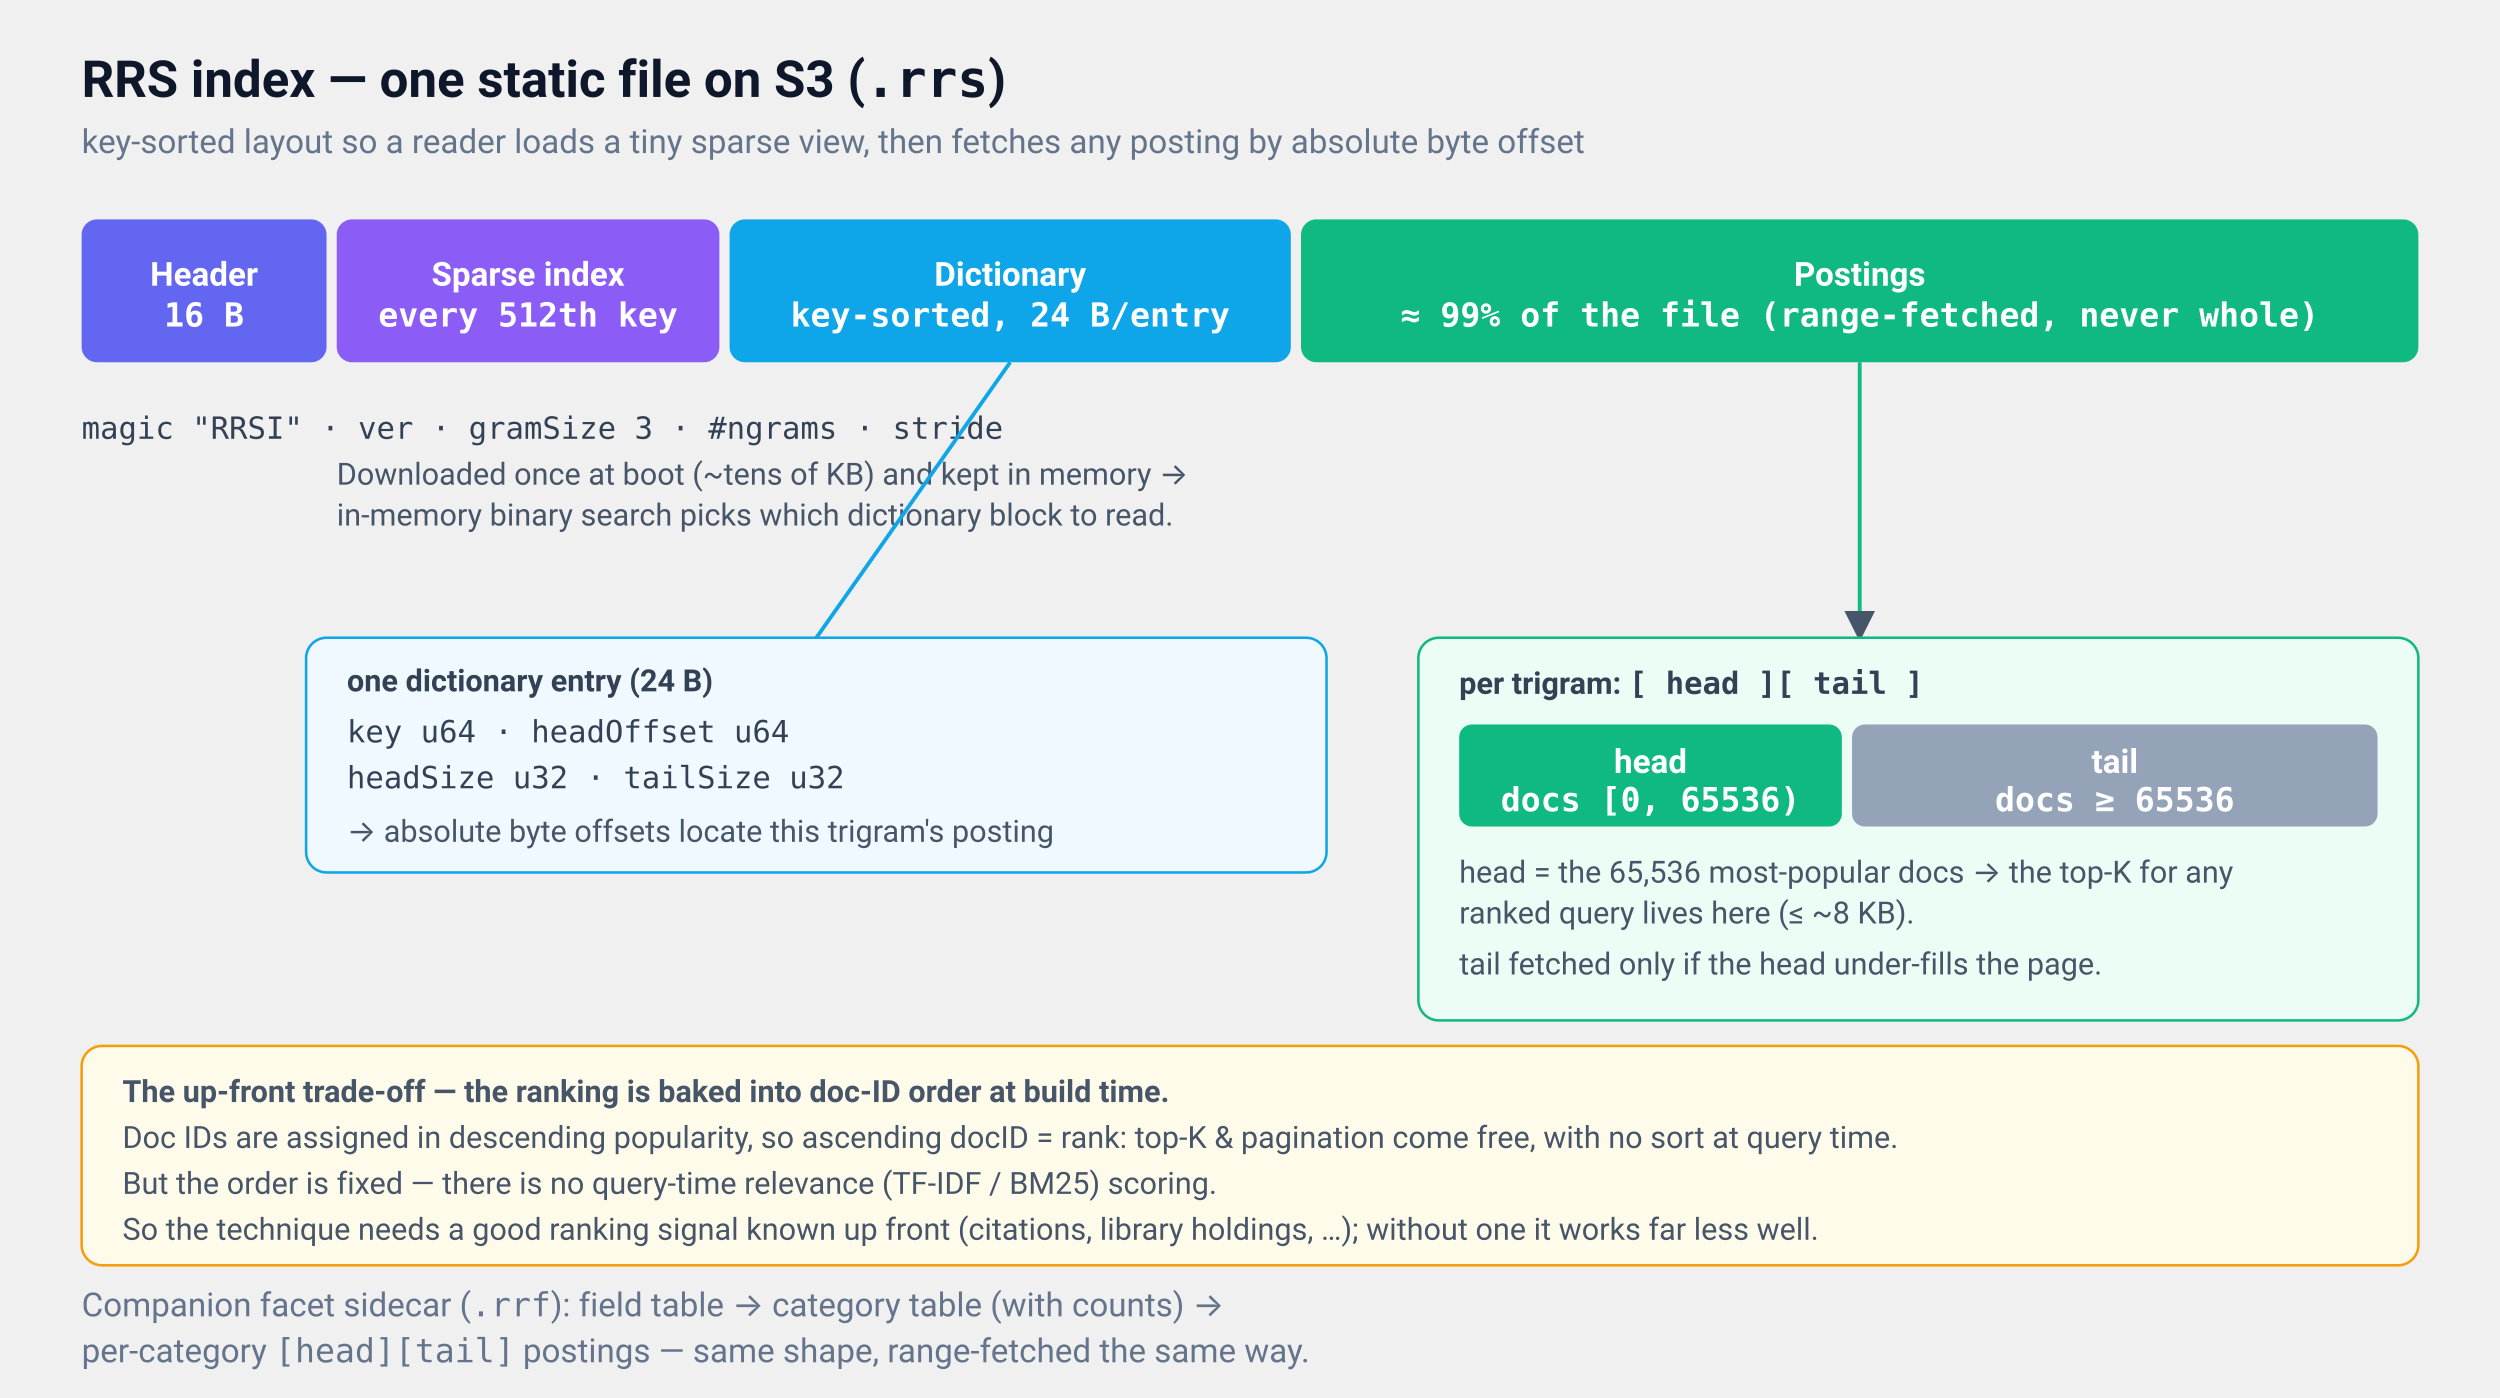
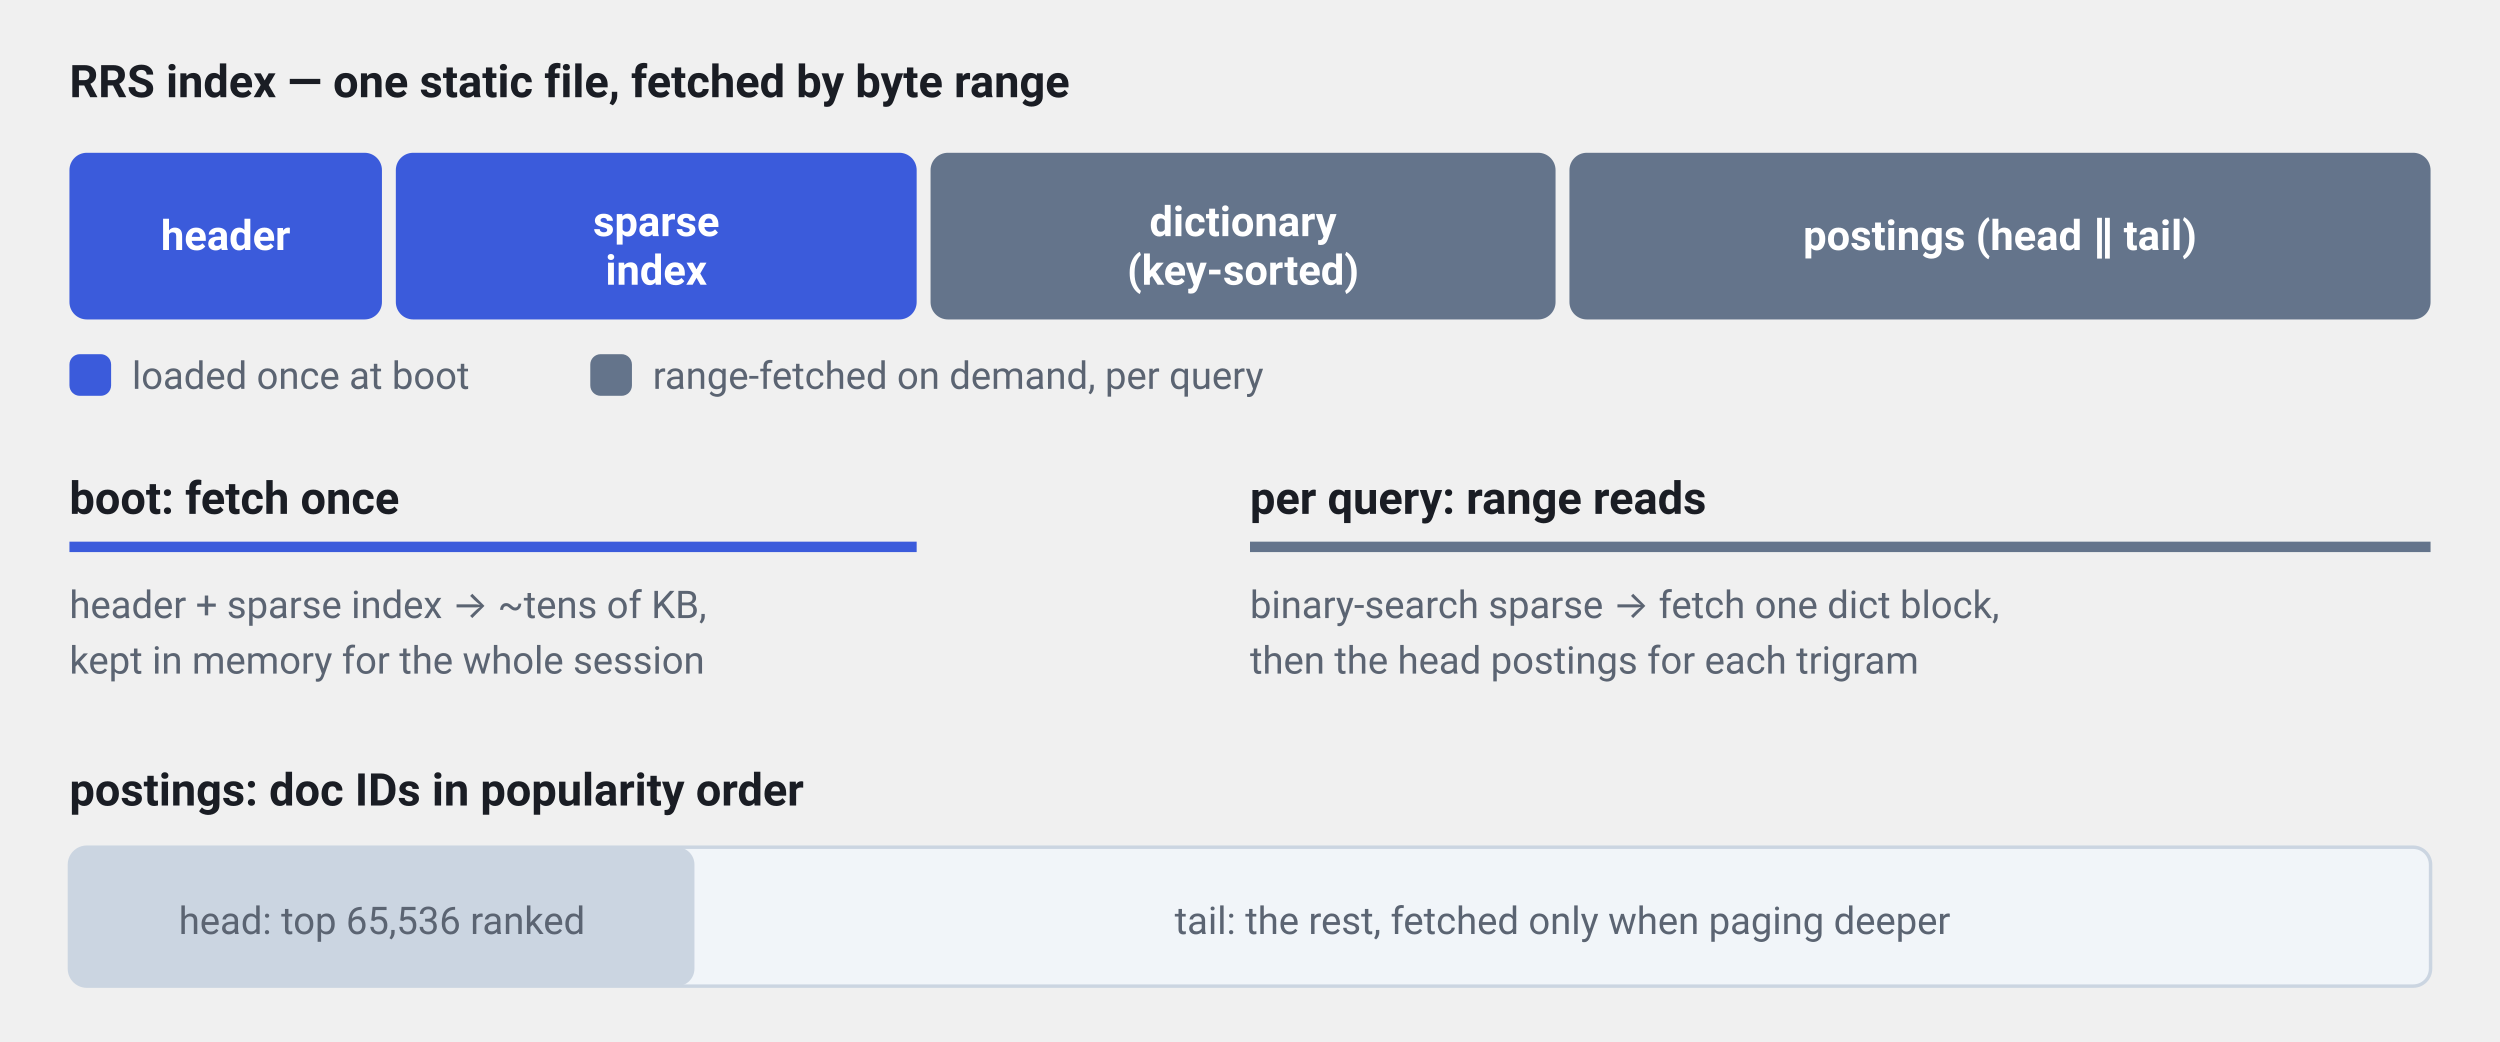
- <svg xmlns="http://www.w3.org/2000/svg" viewBox="0 0 980 548" font-family="-apple-system, BlinkMacSystemFont, 'Segoe UI', Roboto, sans-serif" role="img" aria-label="RRS index file layout">
+ <svg xmlns="http://www.w3.org/2000/svg" viewBox="0 0 720 300" font-family="-apple-system, BlinkMacSystemFont, 'Segoe UI', Roboto, sans-serif" role="img" aria-label="RRS index file format">
  <defs>
    <style>
-       .title{font-size:20px;font-weight:700;fill:#0f172a}
-       .sub{font-size:13px;fill:#64748b}
-       .seg{font-size:13px;font-weight:700;fill:#fff}
-       .lbl{font-size:12px;fill:#334155}
-       .mono{font-family:ui-monospace,SFMono-Regular,Menlo,monospace}
-       .note{font-size:12px;fill:#475569}
-       .pill{font-size:11px;font-weight:700}
+       .lbl{font-size:13px;font-weight:700;fill:#1a1d24}
+       .sub{font-size:11px;fill:#5b6472}
+       .byte{font-size:10.5px;font-family:ui-monospace,SFMono-Regular,Menlo,monospace;fill:#8b94a3}
+       .seg{font-size:12px;font-weight:600;fill:#fff}
+       .note{font-size:11px;fill:#5b6472}
    </style>
-     <marker id="arr" markerWidth="9" markerHeight="9" refX="7" refY="4" orient="auto">
-       <path d="M0,0 L8,4 L0,8 z" fill="#475569" />
-     </marker>
  </defs>
-   <text x="32" y="38" class="title">RRS index — one static file on S3 (<tspan class="mono">.rrs</tspan>)</text>
-   <text x="32" y="60" class="sub">key-sorted layout so a reader loads a tiny sparse view, then fetches any posting by absolute byte offset</text>
+   <text x="20" y="28" class="lbl">RRS index — one static file, fetched by byte range</text>
  <g>
-     <rect x="32" y="86" width="96" height="56" rx="6" fill="#6366f1" />
-     <rect x="132" y="86" width="150" height="56" rx="6" fill="#8b5cf6" />
-     <rect x="286" y="86" width="220" height="56" rx="6" fill="#0ea5e9" />
-     <rect x="510" y="86" width="438" height="56" rx="6" fill="#10b981" />
-     <text x="80" y="112" class="seg" text-anchor="middle">Header</text>
-     <text x="80" y="128" class="seg mono" text-anchor="middle" font-size="11">16 B</text>
-     <text x="207" y="112" class="seg" text-anchor="middle">Sparse index</text>
-     <text x="207" y="128" class="seg mono" text-anchor="middle" font-size="11">every 512th key</text>
-     <text x="396" y="112" class="seg" text-anchor="middle">Dictionary</text>
-     <text x="396" y="128" class="seg mono" text-anchor="middle" font-size="11">key-sorted, 24 B/entry</text>
-     <text x="729" y="112" class="seg" text-anchor="middle">Postings</text>
-     <text x="729" y="128" class="seg mono" text-anchor="middle" font-size="11">≈ 99% of the file (range-fetched, never whole)</text>
+     <rect x="20" y="44" width="90" height="48" rx="5" fill="#3b5bdb" />
+     <text x="65" y="72" text-anchor="middle" class="seg">header</text>
+     <rect x="114" y="44" width="150" height="48" rx="5" fill="#3b5bdb" />
+     <text x="189" y="68" text-anchor="middle" class="seg">sparse</text>
+     <text x="189" y="82" text-anchor="middle" class="seg">index</text>
+     <rect x="268" y="44" width="180" height="48" rx="5" fill="#64748b" />
+     <text x="358" y="68" text-anchor="middle" class="seg">dictionary</text>
+     <text x="358" y="82" text-anchor="middle" class="seg">(key-sorted)</text>
+     <rect x="452" y="44" width="248" height="48" rx="5" fill="#64748b" />
+     <text x="576" y="72" text-anchor="middle" class="seg">postings (head ∥ tail)</text>
  </g>
-   <text x="32" y="172" class="lbl mono">magic "RRSI" · ver · gramSize 3 · #ngrams · stride</text>
-   <text x="132" y="190" class="note">Downloaded once at boot (~tens of KB) and kept in memory →</text>
-   <text x="132" y="206" class="note">in-memory binary search picks which dictionary block to read.</text>
-   <line x1="396" y1="142" x2="320" y2="250" stroke="#0ea5e9" stroke-width="1.5" />
-   <rect x="120" y="250" width="400" height="92" rx="8" fill="#f0f9ff" stroke="#0ea5e9" />
-   <text x="136" y="271" class="lbl" font-weight="700">one dictionary entry (24 B)</text>
-   <text x="136" y="291" class="lbl mono" font-size="12">key u64 · headOffset u64</text>
-   <text x="136" y="309" class="lbl mono" font-size="12">headSize u32 · tailSize u32</text>
-   <text x="136" y="330" class="note">→ absolute byte offsets locate this trigram's posting</text>
-   <line x1="729" y1="142" x2="729" y2="250" stroke="#10b981" stroke-width="1.5" marker-end="url(#arr)" />
-   <rect x="556" y="250" width="392" height="150" rx="8" fill="#ecfdf5" stroke="#10b981" />
-   <text x="572" y="272" class="lbl" font-weight="700">per trigram: <tspan class="mono">[ head ][ tail ]</tspan>
-   </text>
-   <rect x="572" y="284" width="150" height="40" rx="5" fill="#10b981" />
-   <text x="647" y="303" class="seg" text-anchor="middle" font-size="12">head</text>
-   <text x="647" y="318" class="seg mono" text-anchor="middle" font-size="10">docs [0, 65536)</text>
-   <rect x="726" y="284" width="206" height="40" rx="5" fill="#94a3b8" />
-   <text x="829" y="303" class="seg" text-anchor="middle" font-size="12">tail</text>
-   <text x="829" y="318" class="seg mono" text-anchor="middle" font-size="10">docs ≥ 65536</text>
-   <text x="572" y="346" class="note">head = the 65,536 most-popular docs → the top-K for any</text>
-   <text x="572" y="362" class="note">ranked query lives here (≤ ~8 KB).</text>
-   <text x="572" y="382" class="note">tail fetched only if the head under-fills the page.</text>
-   <rect x="32" y="410" width="916" height="86" rx="8" fill="#fffbeb" stroke="#f59e0b" />
-   <text x="48" y="432" class="note" font-weight="700">The up-front trade-off — the ranking is baked into doc-ID order at build time.</text>
-   <text x="48" y="450" class="note">Doc IDs are assigned in descending popularity, so ascending docID = rank: top-K &amp; pagination come free, with no sort at query time.</text>
-   <text x="48" y="468" class="note">But the order is fixed — there is no query-time relevance (TF-IDF / BM25) scoring.</text>
-   <text x="48" y="486" class="note">So the technique needs a good ranking signal known up front (citations, library holdings, …); without one it works far less well.</text>
-   <text x="32" y="516" class="sub">Companion facet sidecar (<tspan class="mono">.rrf</tspan>): field table → category table (with counts) →</text>
-   <text x="32" y="534" class="sub">per-category <tspan class="mono">[head][tail]</tspan> postings — same shape, range-fetched the same way.</text>
+   <rect x="20" y="102" width="12" height="12" rx="3" fill="#3b5bdb" />
+   <text x="38" y="112" class="note">loaded once at boot</text>
+   <rect x="170" y="102" width="12" height="12" rx="3" fill="#64748b" />
+   <text x="188" y="112" class="note">range-fetched on demand, per query</text>
+   <text x="20" y="148" class="lbl" fill="#3b5bdb">boot: fetch once</text>
+   <rect x="20" y="156" width="244" height="3" fill="#3b5bdb" />
+   <text x="20" y="178" class="note">header + sparse index → ~tens of KB,</text>
+   <text x="20" y="194" class="note">kept in memory for the whole session</text>
+   <text x="360" y="148" class="lbl" fill="#64748b">per query: range reads</text>
+   <rect x="360" y="156" width="340" height="3" fill="#64748b" />
+   <text x="360" y="178" class="note">binary-search sparse → fetch one dict block,</text>
+   <text x="360" y="194" class="note">then the head postings for each trigram</text>
+   <text x="20" y="232" class="lbl">postings: doc IDs in popularity order</text>
+   <rect x="20" y="244" width="680" height="40" rx="5" fill="#f1f5f9" stroke="#cbd5e1" />
+   <rect x="20" y="244" width="180" height="40" rx="5" fill="#cbd5e1" />
+   <text x="110" y="269" text-anchor="middle" class="note">head: top 65,536 ranked</text>
+   <text x="450" y="269" text-anchor="middle" class="note">tail: the rest, fetched only when paging deeper</text>
</svg>
